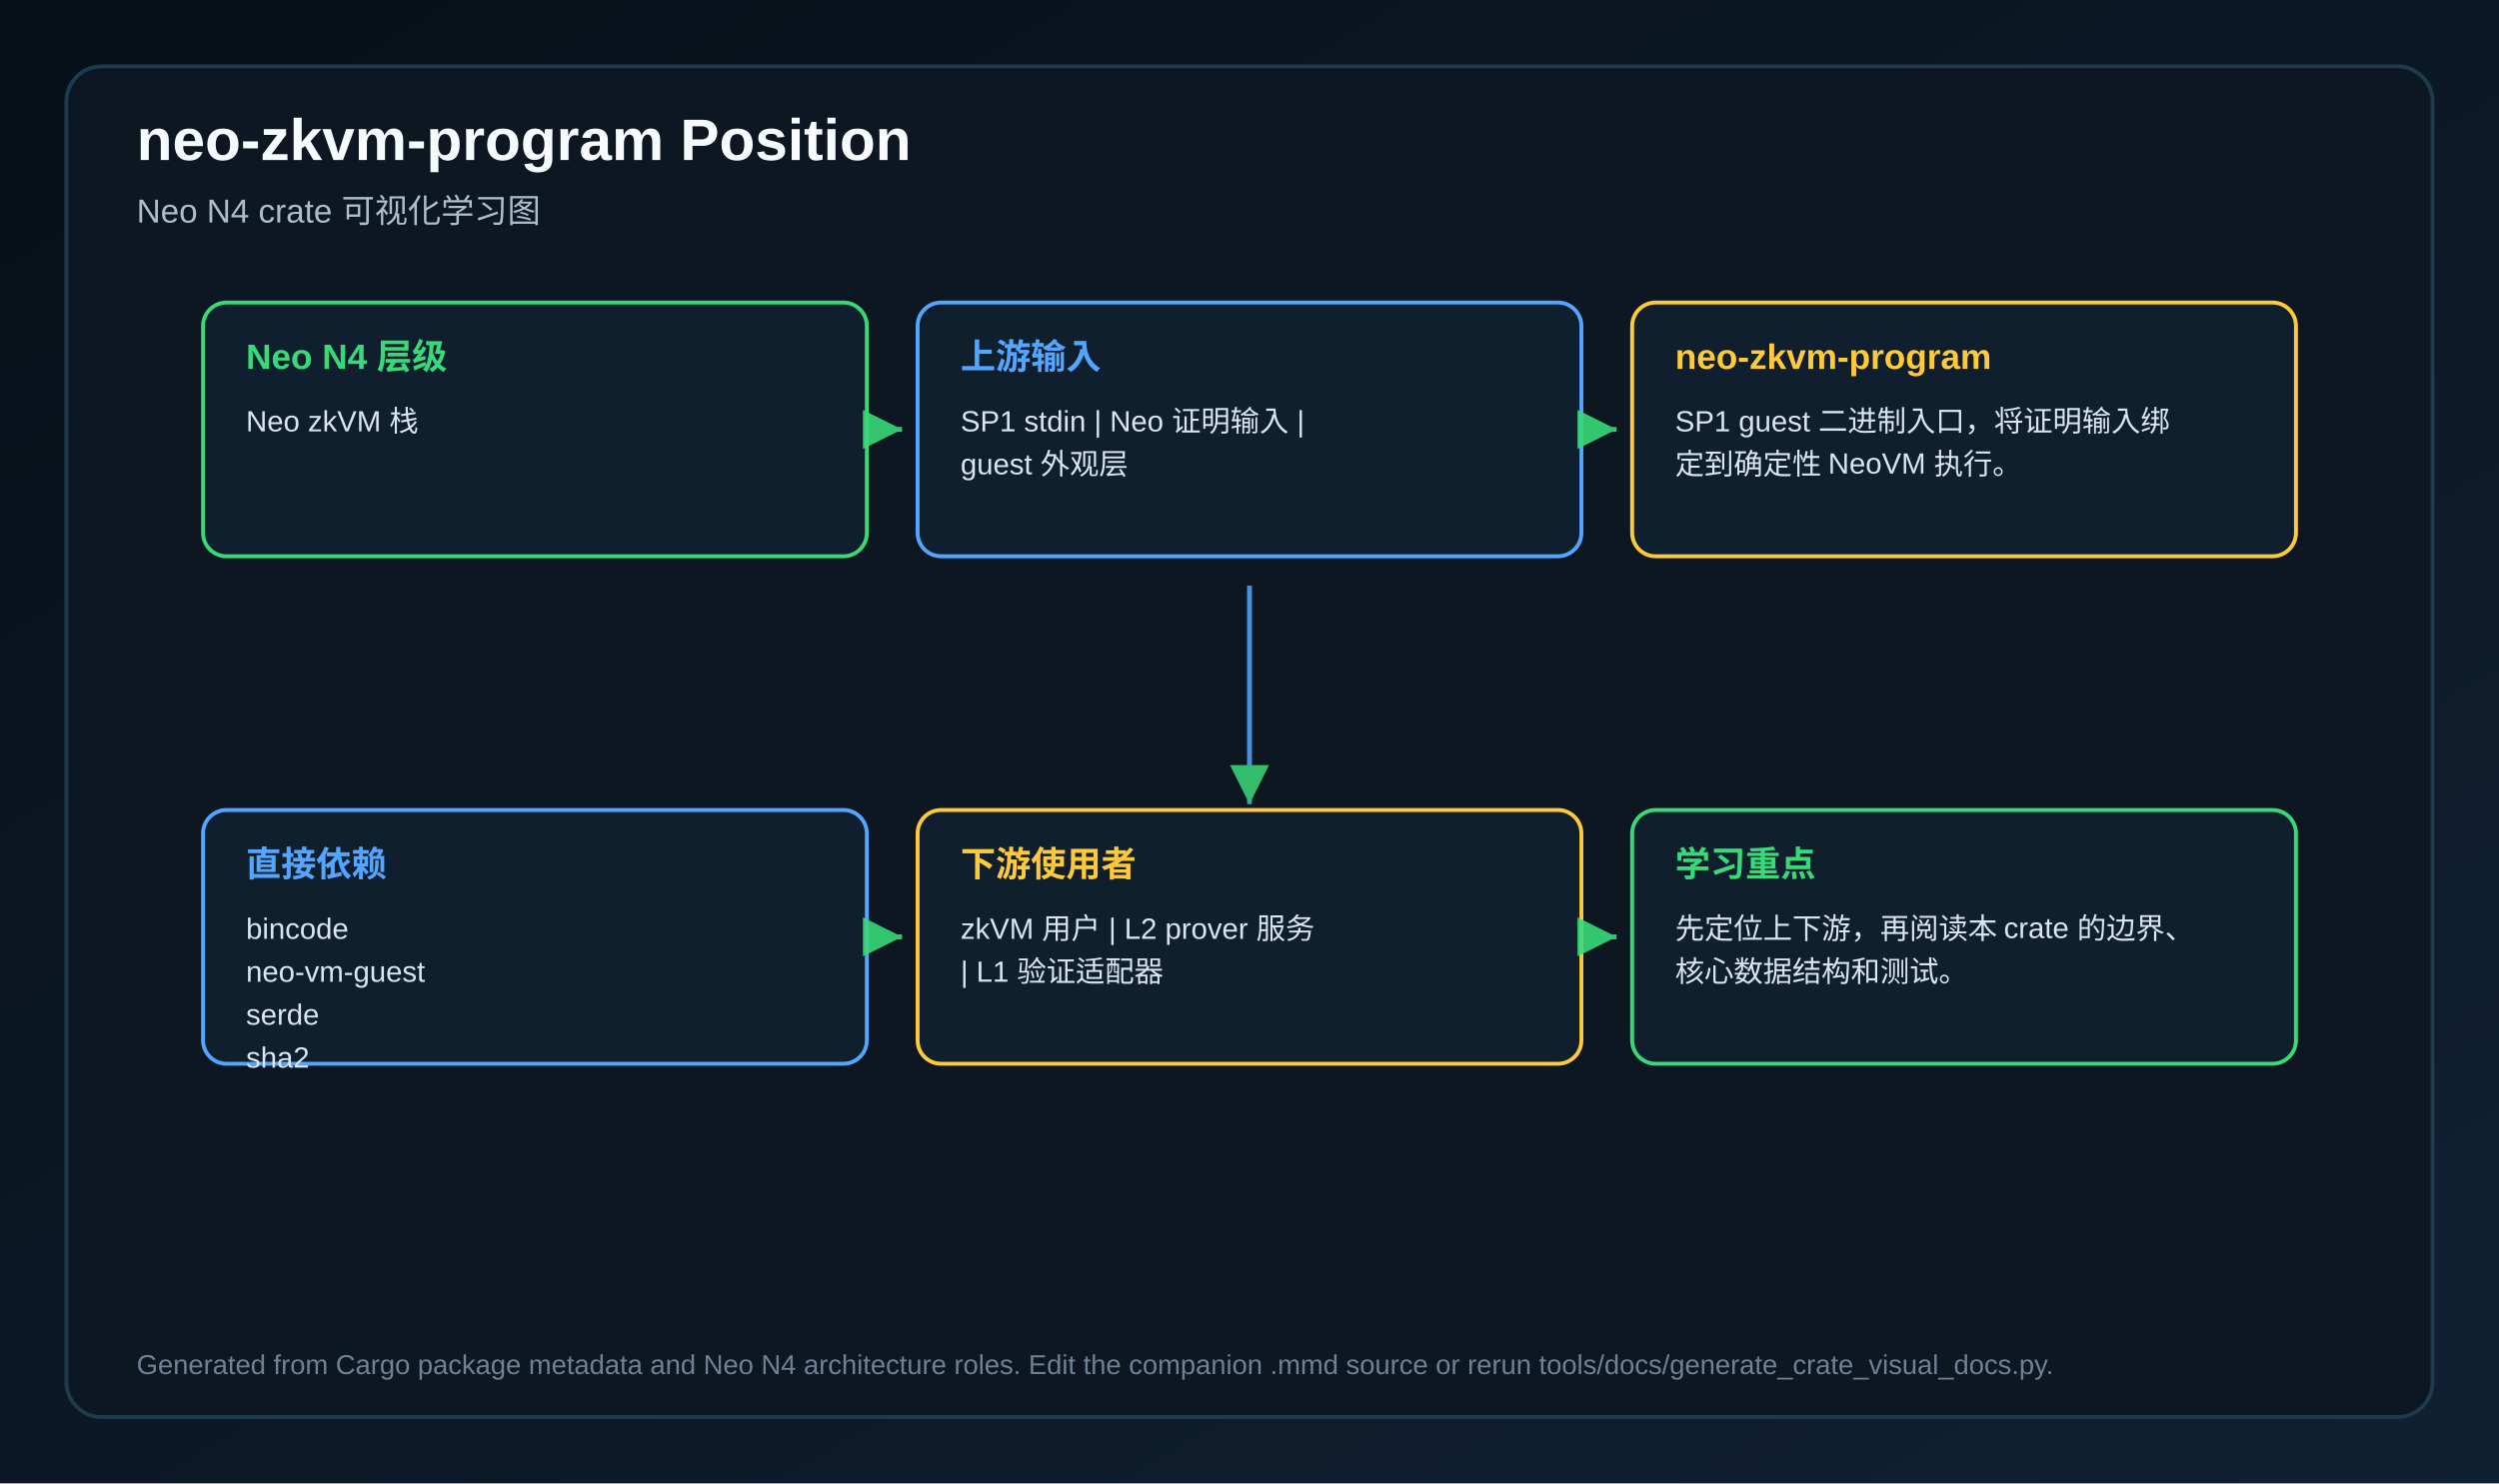
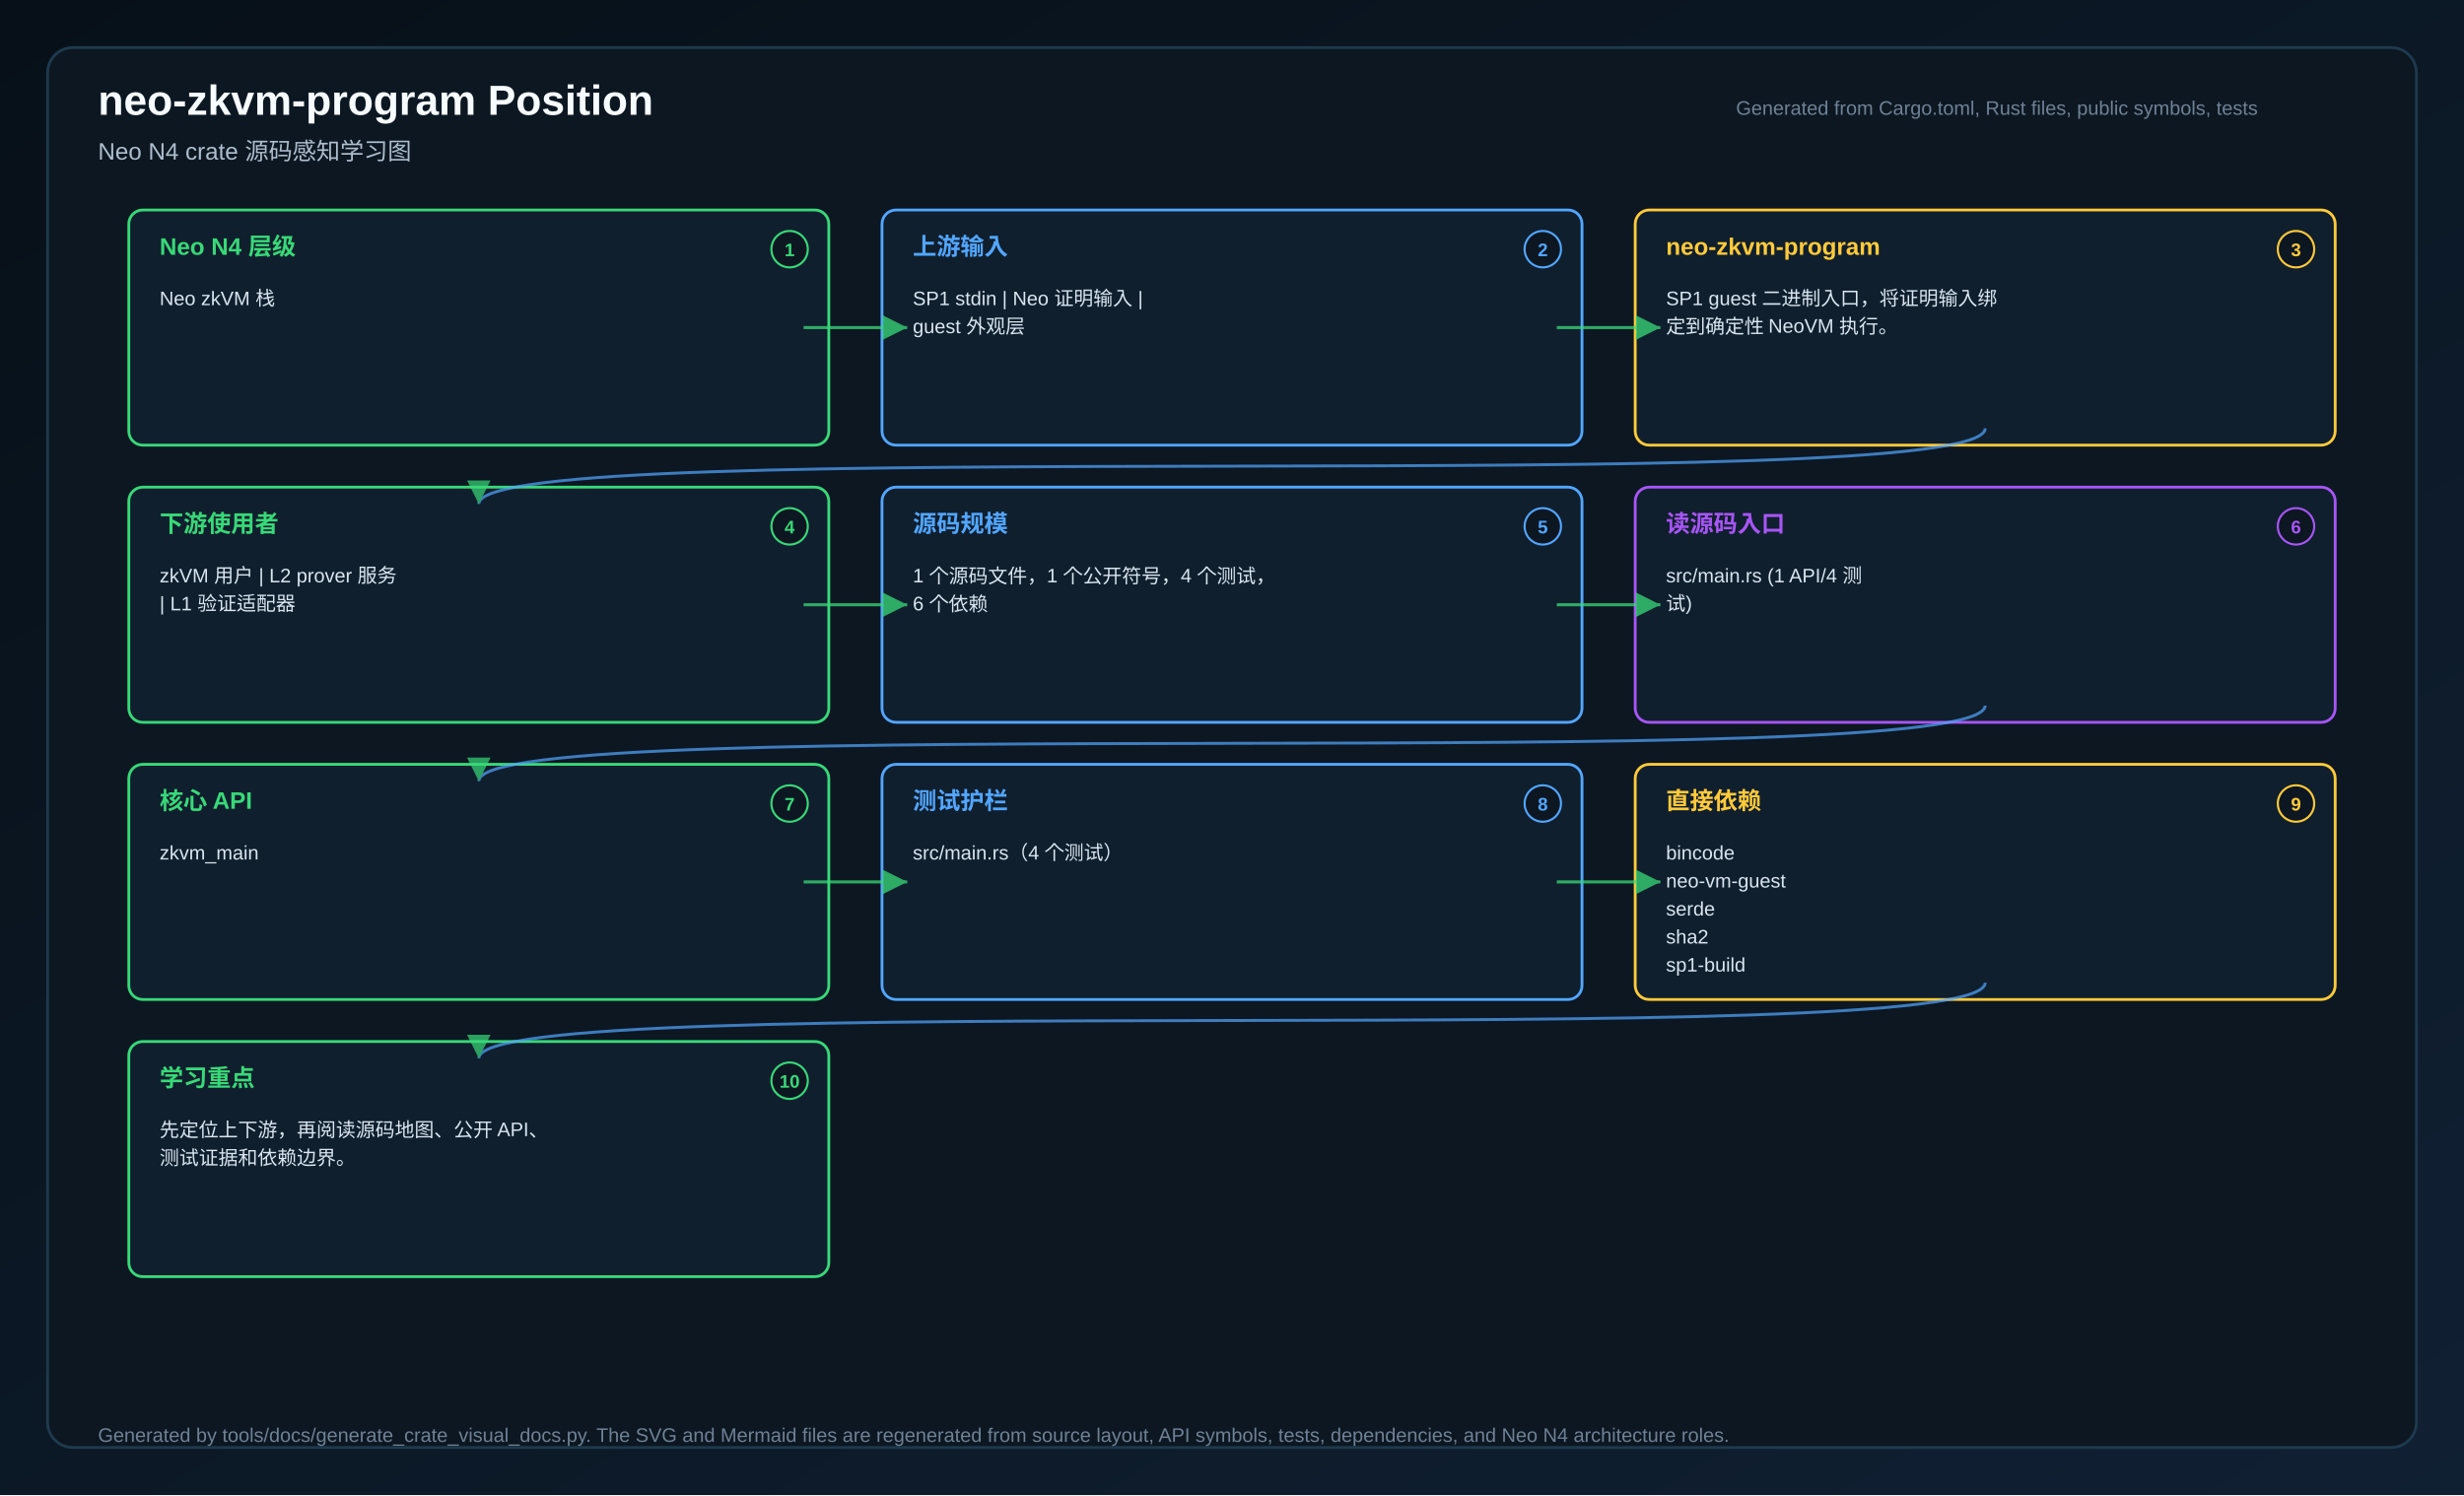
- <svg xmlns="http://www.w3.org/2000/svg" width="1280" height="760" viewBox="0 0 1280 760" role="img" aria-label="neo-zkvm-program Position">
+ <svg xmlns="http://www.w3.org/2000/svg" width="1760" height="1068" viewBox="0 0 1760 1068" role="img" aria-label="neo-zkvm-program Position">
  <defs>
    <linearGradient id="bg" x1="0" x2="1" y1="0" y2="1">
      <stop offset="0" stop-color="#071018" />
      <stop offset="1" stop-color="#102033" />
    </linearGradient>
    <marker id="arrow" markerWidth="12" markerHeight="12" refX="10" refY="6" orient="auto">
      <path d="M2,2 L10,6 L2,10 Z" fill="#38d978" />
    </marker>
  </defs>
-   <rect x="0" y="0" width="1280" height="760" fill="url(#bg)" />
-   <rect x="34" y="34" width="1212" height="692" rx="18" fill="#0c1722" stroke="#1e3a4d" stroke-width="2" />
+   <rect x="0" y="0" width="1760" height="1068" fill="url(#bg)" />
+   <rect x="34" y="34" width="1692" height="1000" rx="18" fill="#0c1722" stroke="#1e3a4d" stroke-width="2" />
  <text x="70" y="82" fill="#f6fbff" font-size="30" font-family="Segoe UI, Arial, sans-serif" font-weight="700">neo-zkvm-program Position</text>
-   <text x="70" y="114" fill="#aebdcc" font-size="17" font-family="Segoe UI, Arial, sans-serif">Neo N4 crate 可视化学习图</text>
-   <rect x="104" y="155" width="340" height="130" rx="12" fill="#101f2d" stroke="#38d978" stroke-width="2" />
-   <text x="126" y="189" fill="#38d978" font-size="18" font-family="Segoe UI, Arial, sans-serif" font-weight="700">Neo N4 层级</text>
-   <text x="126" y="221" fill="#d9e6f2" font-size="15" font-family="Segoe UI, Arial, sans-serif">Neo zkVM 栈</text>
-   <rect x="470" y="155" width="340" height="130" rx="12" fill="#101f2d" stroke="#52a6ff" stroke-width="2" />
-   <text x="492" y="189" fill="#52a6ff" font-size="18" font-family="Segoe UI, Arial, sans-serif" font-weight="700">上游输入</text>
-   <text x="492" y="221" fill="#d9e6f2" font-size="15" font-family="Segoe UI, Arial, sans-serif">SP1 stdin | Neo 证明输入 |</text>
-   <text x="492" y="243" fill="#d9e6f2" font-size="15" font-family="Segoe UI, Arial, sans-serif"> guest 外观层</text>
-   <line x1="452" y1="220" x2="462" y2="220" stroke="#38d978" stroke-width="2.5" marker-end="url(#arrow)" opacity="0.9" />
-   <rect x="836" y="155" width="340" height="130" rx="12" fill="#101f2d" stroke="#ffca3a" stroke-width="2" />
-   <text x="858" y="189" fill="#ffca3a" font-size="18" font-family="Segoe UI, Arial, sans-serif" font-weight="700">neo-zkvm-program</text>
-   <text x="858" y="221" fill="#d9e6f2" font-size="15" font-family="Segoe UI, Arial, sans-serif">SP1 guest 二进制入口，将证明输入绑</text>
-   <text x="858" y="243" fill="#d9e6f2" font-size="15" font-family="Segoe UI, Arial, sans-serif">定到确定性 NeoVM 执行。</text>
-   <line x1="818" y1="220" x2="828" y2="220" stroke="#38d978" stroke-width="2.5" marker-end="url(#arrow)" opacity="0.9" />
-   <rect x="104" y="415" width="340" height="130" rx="12" fill="#101f2d" stroke="#52a6ff" stroke-width="2" />
-   <text x="126" y="449" fill="#52a6ff" font-size="18" font-family="Segoe UI, Arial, sans-serif" font-weight="700">直接依赖</text>
-   <text x="126" y="481" fill="#d9e6f2" font-size="15" font-family="Segoe UI, Arial, sans-serif">bincode</text>
-   <text x="126" y="503" fill="#d9e6f2" font-size="15" font-family="Segoe UI, Arial, sans-serif">neo-vm-guest</text>
-   <text x="126" y="525" fill="#d9e6f2" font-size="15" font-family="Segoe UI, Arial, sans-serif">serde</text>
-   <text x="126" y="547" fill="#d9e6f2" font-size="15" font-family="Segoe UI, Arial, sans-serif">sha2</text>
-   <rect x="470" y="415" width="340" height="130" rx="12" fill="#101f2d" stroke="#ffca3a" stroke-width="2" />
-   <text x="492" y="449" fill="#ffca3a" font-size="18" font-family="Segoe UI, Arial, sans-serif" font-weight="700">下游使用者</text>
-   <text x="492" y="481" fill="#d9e6f2" font-size="15" font-family="Segoe UI, Arial, sans-serif">zkVM 用户 | L2 prover 服务</text>
-   <text x="492" y="503" fill="#d9e6f2" font-size="15" font-family="Segoe UI, Arial, sans-serif"> | L1 验证适配器</text>
-   <line x1="452" y1="480" x2="462" y2="480" stroke="#38d978" stroke-width="2.5" marker-end="url(#arrow)" opacity="0.9" />
-   <rect x="836" y="415" width="340" height="130" rx="12" fill="#101f2d" stroke="#38d978" stroke-width="2" />
-   <text x="858" y="449" fill="#38d978" font-size="18" font-family="Segoe UI, Arial, sans-serif" font-weight="700">学习重点</text>
-   <text x="858" y="481" fill="#d9e6f2" font-size="15" font-family="Segoe UI, Arial, sans-serif">先定位上下游，再阅读本 crate 的边界、</text>
-   <text x="858" y="503" fill="#d9e6f2" font-size="15" font-family="Segoe UI, Arial, sans-serif">核心数据结构和测试。</text>
-   <line x1="818" y1="480" x2="828" y2="480" stroke="#38d978" stroke-width="2.5" marker-end="url(#arrow)" opacity="0.9" />
-   <path d="M640 300 C640 350 640 370 640 412" stroke="#52a6ff" stroke-width="2.5" fill="none" marker-end="url(#arrow)" opacity="0.85" />
-   <text x="70" y="704" fill="#6f8194" font-size="14" font-family="Segoe UI, Arial, sans-serif">Generated from Cargo package metadata and Neo N4 architecture roles. Edit the companion .mmd source or rerun tools/docs/generate_crate_visual_docs.py.</text>
+   <text x="70" y="114" fill="#aebdcc" font-size="17" font-family="Segoe UI, Arial, sans-serif">Neo N4 crate 源码感知学习图</text>
+   <text x="1240" y="82" fill="#6f8194" font-size="14" font-family="Segoe UI, Arial, sans-serif">Generated from Cargo.toml, Rust files, public symbols, tests</text>
+   <rect x="92" y="150" width="500" height="168" rx="10" fill="#101f2d" stroke="#38d978" stroke-width="2" />
+   <circle cx="564" cy="178" r="13" fill="#0c1722" stroke="#38d978" stroke-width="1.5" />
+   <text x="564" y="183" text-anchor="middle" fill="#38d978" font-size="13" font-family="Segoe UI, Arial, sans-serif" font-weight="700">1</text>
+   <text x="114" y="182" fill="#38d978" font-size="17" font-family="Segoe UI, Arial, sans-serif" font-weight="700">Neo N4 层级</text>
+   <text x="114" y="218" fill="#d9e6f2" font-size="14" font-family="Segoe UI, Arial, sans-serif">Neo zkVM 栈</text>
+   <rect x="630" y="150" width="500" height="168" rx="10" fill="#101f2d" stroke="#52a6ff" stroke-width="2" />
+   <circle cx="1102" cy="178" r="13" fill="#0c1722" stroke="#52a6ff" stroke-width="1.5" />
+   <text x="1102" y="183" text-anchor="middle" fill="#52a6ff" font-size="13" font-family="Segoe UI, Arial, sans-serif" font-weight="700">2</text>
+   <text x="652" y="182" fill="#52a6ff" font-size="17" font-family="Segoe UI, Arial, sans-serif" font-weight="700">上游输入</text>
+   <text x="652" y="218" fill="#d9e6f2" font-size="14" font-family="Segoe UI, Arial, sans-serif">SP1 stdin | Neo 证明输入 |</text>
+   <text x="652" y="238" fill="#d9e6f2" font-size="14" font-family="Segoe UI, Arial, sans-serif"> guest 外观层</text>
+   <rect x="1168" y="150" width="500" height="168" rx="10" fill="#101f2d" stroke="#ffca3a" stroke-width="2" />
+   <circle cx="1640" cy="178" r="13" fill="#0c1722" stroke="#ffca3a" stroke-width="1.5" />
+   <text x="1640" y="183" text-anchor="middle" fill="#ffca3a" font-size="13" font-family="Segoe UI, Arial, sans-serif" font-weight="700">3</text>
+   <text x="1190" y="182" fill="#ffca3a" font-size="17" font-family="Segoe UI, Arial, sans-serif" font-weight="700">neo-zkvm-program</text>
+   <text x="1190" y="218" fill="#d9e6f2" font-size="14" font-family="Segoe UI, Arial, sans-serif">SP1 guest 二进制入口，将证明输入绑</text>
+   <text x="1190" y="238" fill="#d9e6f2" font-size="14" font-family="Segoe UI, Arial, sans-serif">定到确定性 NeoVM 执行。</text>
+   <rect x="92" y="348" width="500" height="168" rx="10" fill="#101f2d" stroke="#38d978" stroke-width="2" />
+   <circle cx="564" cy="376" r="13" fill="#0c1722" stroke="#38d978" stroke-width="1.5" />
+   <text x="564" y="381" text-anchor="middle" fill="#38d978" font-size="13" font-family="Segoe UI, Arial, sans-serif" font-weight="700">4</text>
+   <text x="114" y="380" fill="#38d978" font-size="17" font-family="Segoe UI, Arial, sans-serif" font-weight="700">下游使用者</text>
+   <text x="114" y="416" fill="#d9e6f2" font-size="14" font-family="Segoe UI, Arial, sans-serif">zkVM 用户 | L2 prover 服务</text>
+   <text x="114" y="436" fill="#d9e6f2" font-size="14" font-family="Segoe UI, Arial, sans-serif"> | L1 验证适配器</text>
+   <rect x="630" y="348" width="500" height="168" rx="10" fill="#101f2d" stroke="#52a6ff" stroke-width="2" />
+   <circle cx="1102" cy="376" r="13" fill="#0c1722" stroke="#52a6ff" stroke-width="1.5" />
+   <text x="1102" y="381" text-anchor="middle" fill="#52a6ff" font-size="13" font-family="Segoe UI, Arial, sans-serif" font-weight="700">5</text>
+   <text x="652" y="380" fill="#52a6ff" font-size="17" font-family="Segoe UI, Arial, sans-serif" font-weight="700">源码规模</text>
+   <text x="652" y="416" fill="#d9e6f2" font-size="14" font-family="Segoe UI, Arial, sans-serif">1 个源码文件，1 个公开符号，4 个测试，</text>
+   <text x="652" y="436" fill="#d9e6f2" font-size="14" font-family="Segoe UI, Arial, sans-serif">6 个依赖</text>
+   <rect x="1168" y="348" width="500" height="168" rx="10" fill="#101f2d" stroke="#a855f7" stroke-width="2" />
+   <circle cx="1640" cy="376" r="13" fill="#0c1722" stroke="#a855f7" stroke-width="1.5" />
+   <text x="1640" y="381" text-anchor="middle" fill="#a855f7" font-size="13" font-family="Segoe UI, Arial, sans-serif" font-weight="700">6</text>
+   <text x="1190" y="380" fill="#a855f7" font-size="17" font-family="Segoe UI, Arial, sans-serif" font-weight="700">读源码入口</text>
+   <text x="1190" y="416" fill="#d9e6f2" font-size="14" font-family="Segoe UI, Arial, sans-serif">src/main.rs (1 API/4 测</text>
+   <text x="1190" y="436" fill="#d9e6f2" font-size="14" font-family="Segoe UI, Arial, sans-serif">试)</text>
+   <rect x="92" y="546" width="500" height="168" rx="10" fill="#101f2d" stroke="#38d978" stroke-width="2" />
+   <circle cx="564" cy="574" r="13" fill="#0c1722" stroke="#38d978" stroke-width="1.5" />
+   <text x="564" y="579" text-anchor="middle" fill="#38d978" font-size="13" font-family="Segoe UI, Arial, sans-serif" font-weight="700">7</text>
+   <text x="114" y="578" fill="#38d978" font-size="17" font-family="Segoe UI, Arial, sans-serif" font-weight="700">核心 API</text>
+   <text x="114" y="614" fill="#d9e6f2" font-size="14" font-family="Segoe UI, Arial, sans-serif">zkvm_main</text>
+   <rect x="630" y="546" width="500" height="168" rx="10" fill="#101f2d" stroke="#52a6ff" stroke-width="2" />
+   <circle cx="1102" cy="574" r="13" fill="#0c1722" stroke="#52a6ff" stroke-width="1.5" />
+   <text x="1102" y="579" text-anchor="middle" fill="#52a6ff" font-size="13" font-family="Segoe UI, Arial, sans-serif" font-weight="700">8</text>
+   <text x="652" y="578" fill="#52a6ff" font-size="17" font-family="Segoe UI, Arial, sans-serif" font-weight="700">测试护栏</text>
+   <text x="652" y="614" fill="#d9e6f2" font-size="14" font-family="Segoe UI, Arial, sans-serif">src/main.rs（4 个测试）</text>
+   <rect x="1168" y="546" width="500" height="168" rx="10" fill="#101f2d" stroke="#ffca3a" stroke-width="2" />
+   <circle cx="1640" cy="574" r="13" fill="#0c1722" stroke="#ffca3a" stroke-width="1.5" />
+   <text x="1640" y="579" text-anchor="middle" fill="#ffca3a" font-size="13" font-family="Segoe UI, Arial, sans-serif" font-weight="700">9</text>
+   <text x="1190" y="578" fill="#ffca3a" font-size="17" font-family="Segoe UI, Arial, sans-serif" font-weight="700">直接依赖</text>
+   <text x="1190" y="614" fill="#d9e6f2" font-size="14" font-family="Segoe UI, Arial, sans-serif">bincode</text>
+   <text x="1190" y="634" fill="#d9e6f2" font-size="14" font-family="Segoe UI, Arial, sans-serif">neo-vm-guest</text>
+   <text x="1190" y="654" fill="#d9e6f2" font-size="14" font-family="Segoe UI, Arial, sans-serif">serde</text>
+   <text x="1190" y="674" fill="#d9e6f2" font-size="14" font-family="Segoe UI, Arial, sans-serif">sha2</text>
+   <text x="1190" y="694" fill="#d9e6f2" font-size="14" font-family="Segoe UI, Arial, sans-serif">sp1-build</text>
+   <rect x="92" y="744" width="500" height="168" rx="10" fill="#101f2d" stroke="#38d978" stroke-width="2" />
+   <circle cx="564" cy="772" r="13" fill="#0c1722" stroke="#38d978" stroke-width="1.5" />
+   <text x="564" y="777" text-anchor="middle" fill="#38d978" font-size="13" font-family="Segoe UI, Arial, sans-serif" font-weight="700">10</text>
+   <text x="114" y="776" fill="#38d978" font-size="17" font-family="Segoe UI, Arial, sans-serif" font-weight="700">学习重点</text>
+   <text x="114" y="812" fill="#d9e6f2" font-size="14" font-family="Segoe UI, Arial, sans-serif">先定位上下游，再阅读源码地图、公开 API、</text>
+   <text x="114" y="832" fill="#d9e6f2" font-size="14" font-family="Segoe UI, Arial, sans-serif">测试证据和依赖边界。</text>
+   <line x1="574" y1="234" x2="648" y2="234" stroke="#38d978" stroke-width="2.2" marker-end="url(#arrow)" opacity="0.75" />
+   <line x1="1112" y1="234" x2="1186" y2="234" stroke="#38d978" stroke-width="2.2" marker-end="url(#arrow)" opacity="0.75" />
+   <line x1="574" y1="432" x2="648" y2="432" stroke="#38d978" stroke-width="2.2" marker-end="url(#arrow)" opacity="0.75" />
+   <line x1="1112" y1="432" x2="1186" y2="432" stroke="#38d978" stroke-width="2.2" marker-end="url(#arrow)" opacity="0.75" />
+   <line x1="574" y1="630" x2="648" y2="630" stroke="#38d978" stroke-width="2.2" marker-end="url(#arrow)" opacity="0.75" />
+   <line x1="1112" y1="630" x2="1186" y2="630" stroke="#38d978" stroke-width="2.2" marker-end="url(#arrow)" opacity="0.75" />
+   <path d="M1418 306 C1418 358, 342 308, 342 360" stroke="#52a6ff" stroke-width="2.1" fill="none" marker-end="url(#arrow)" opacity="0.7" />
+   <path d="M1418 504 C1418 556, 342 506, 342 558" stroke="#52a6ff" stroke-width="2.1" fill="none" marker-end="url(#arrow)" opacity="0.7" />
+   <path d="M1418 702 C1418 754, 342 704, 342 756" stroke="#52a6ff" stroke-width="2.1" fill="none" marker-end="url(#arrow)" opacity="0.7" />
+   <text x="70" y="1030" fill="#6f8194" font-size="14" font-family="Segoe UI, Arial, sans-serif">Generated by tools/docs/generate_crate_visual_docs.py. The SVG and Mermaid files are regenerated from source layout, API symbols, tests, dependencies, and Neo N4 architecture roles.</text>
</svg>
